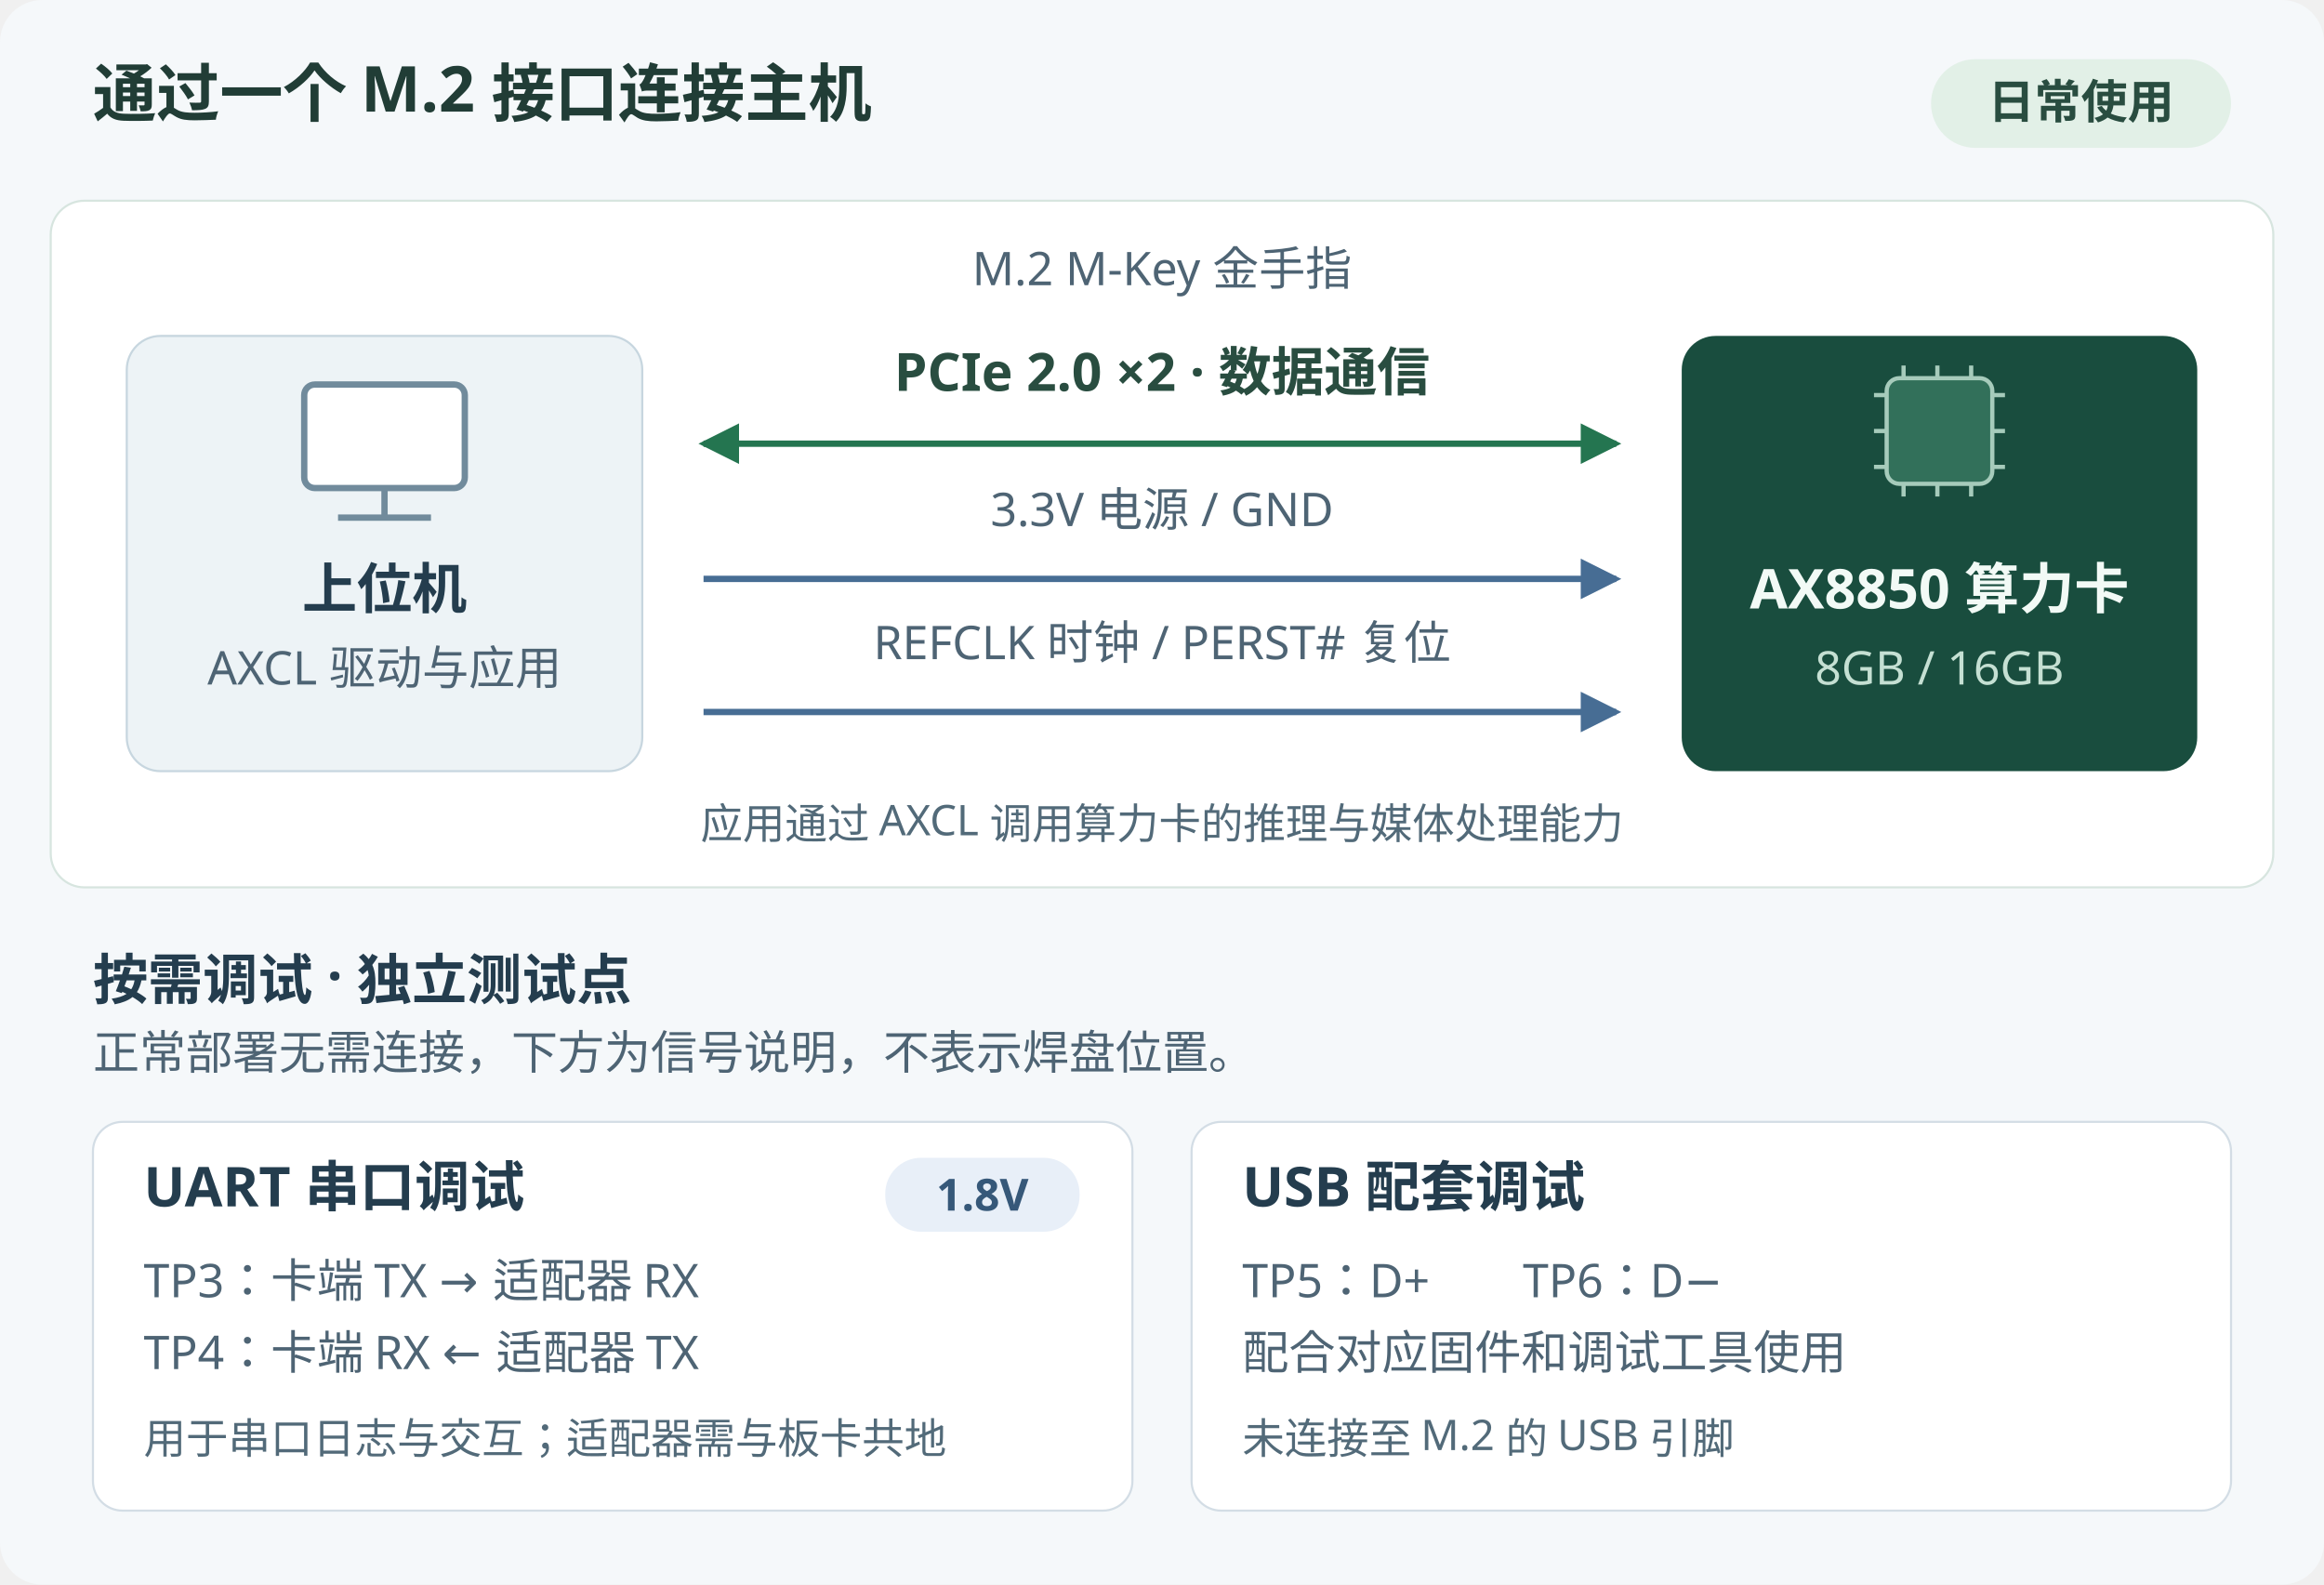
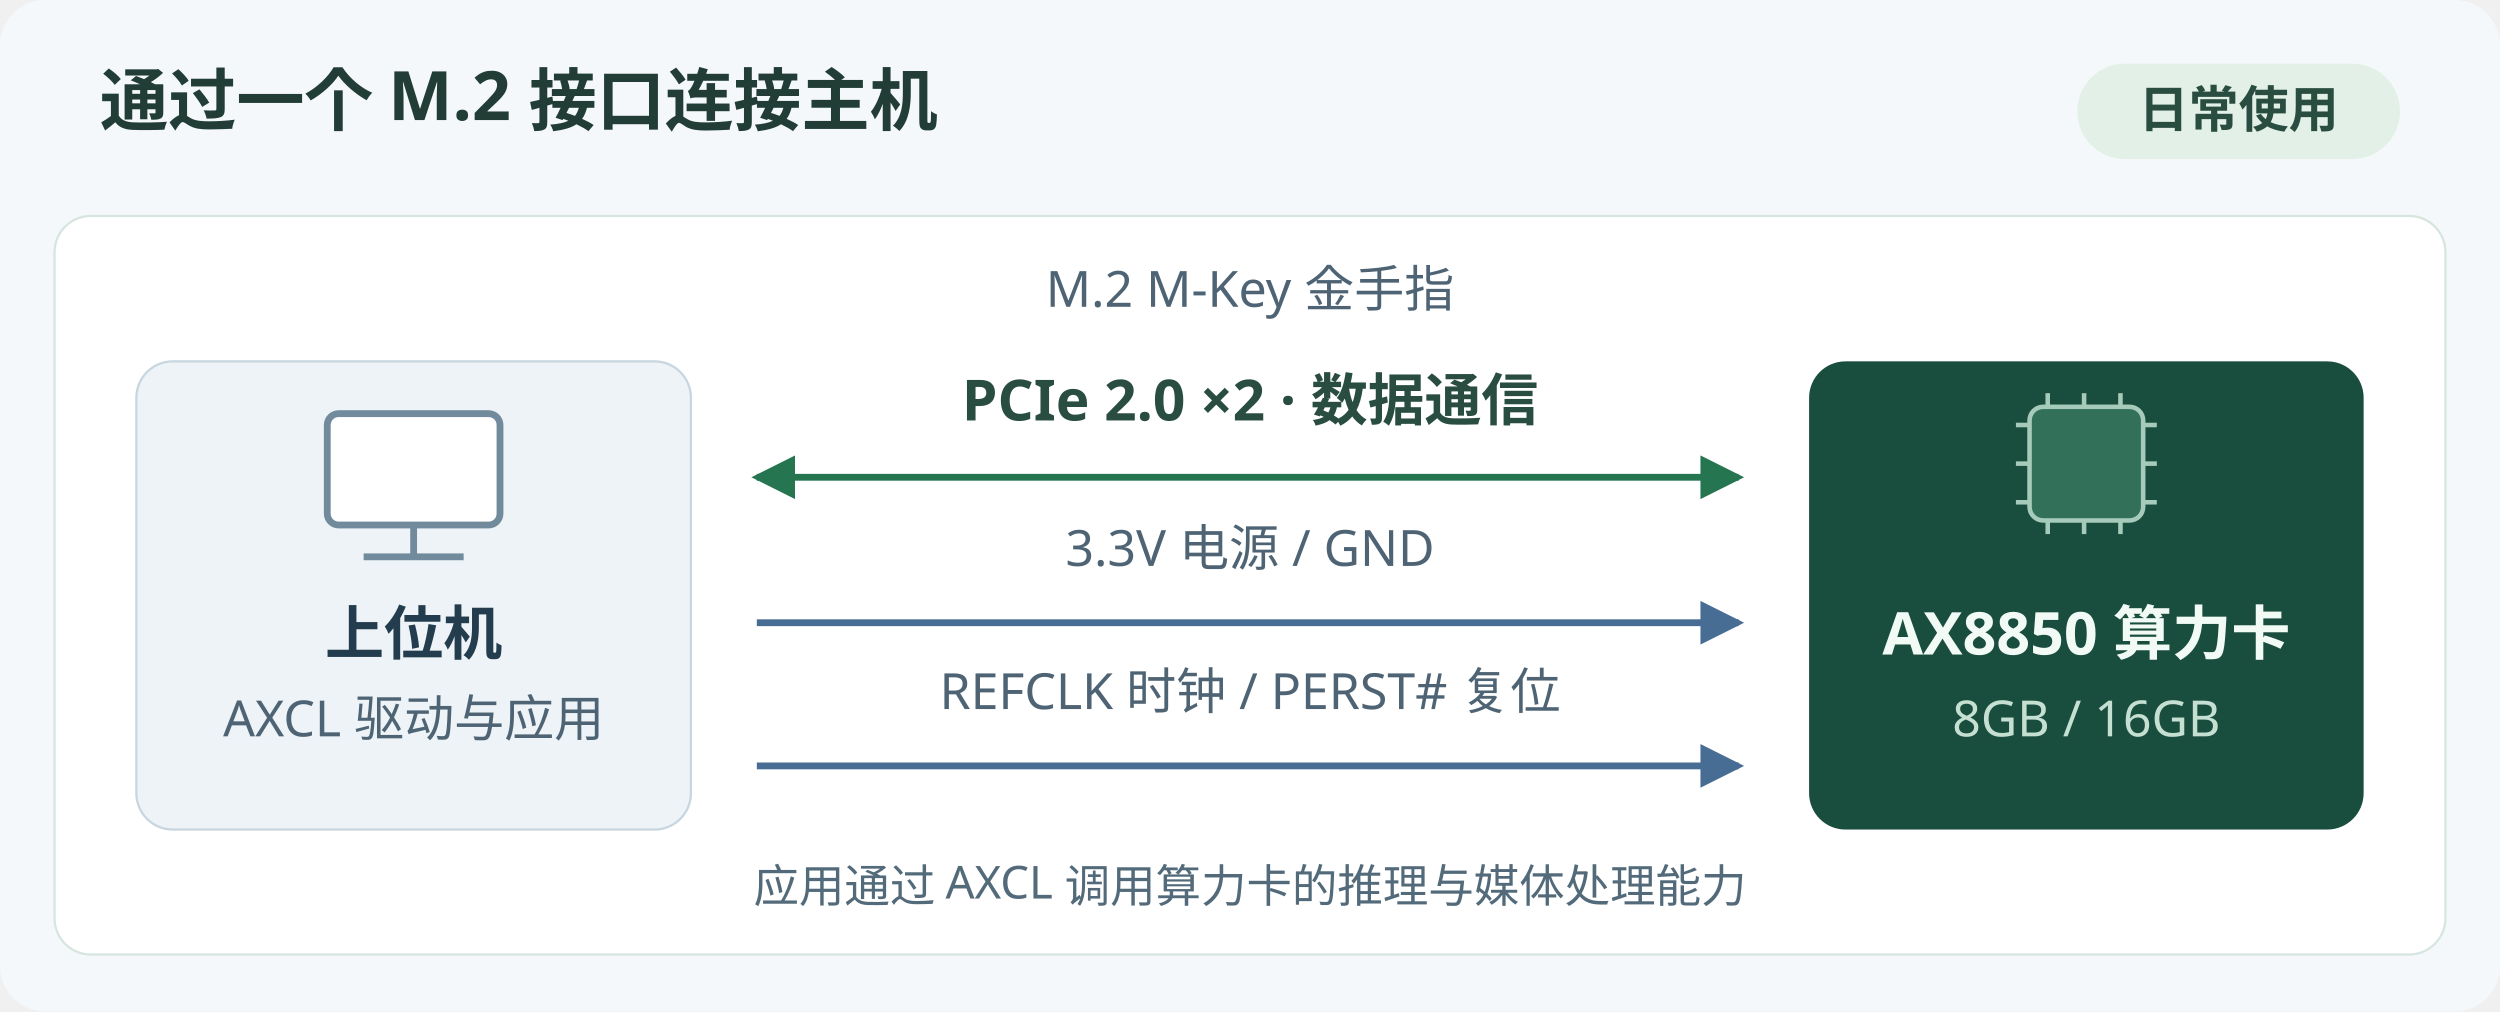
- <svg xmlns="http://www.w3.org/2000/svg" width="1100" height="750" viewBox="0 0 1100 750" role="img" aria-labelledby="title desc">
+ <svg xmlns="http://www.w3.org/2000/svg" width="1100" height="445" viewBox="0 0 1100 445" role="img" aria-labelledby="title desc">
  <defs>
    <marker id="greenArrow" viewBox="0 0 10 10" refX="8" refY="5" markerWidth="8" markerHeight="8" orient="auto-start-reverse">
      <path d="M1 1 L9 5 L1 9 Z" fill="#247550" />
    </marker>
    <marker id="blueArrow" viewBox="0 0 10 10" refX="8" refY="5" markerWidth="8" markerHeight="8" orient="auto">
      <path d="M1 1 L9 5 L1 9 Z" fill="#476d94" />
    </marker>
    <style>
      text{font-family:'Microsoft YaHei','Noto Sans SC',sans-serif}
      .title{fill:#213d36;font-size:30px;font-weight:700}
      .heading{fill:#243d4e;font-size:26px;font-weight:700}
      .label{fill:#294d40;font-size:25px;font-weight:600}
      .body{fill:#4e6474;font-size:22px}
      .small{fill:#526a79;font-size:20px}
      .white{fill:#f2faf6;font-size:26px;font-weight:700}
      .light{fill:#c5e0d3;font-size:22px}
    </style>
  </defs>
-   <rect width="1100" height="750" rx="20" fill="#f5f8fa" />
+   <rect width="1100" height="445" rx="20" fill="#f5f8fa" />
  <text x="44" y="55" class="title">通过一个 M.2 接口连接主机</text>
  <rect x="914" y="28" width="142" height="42" rx="21" fill="#e2f0e7" />
  <text x="985" y="56" text-anchor="middle" class="label" style="font-size:22px">日常使用</text>
  <rect x="24" y="95" width="1052" height="325" rx="16" fill="#ffffff" stroke="#d7e5df" />
  <text x="550" y="135" text-anchor="middle" class="body">M.2 M-Key 金手指</text>
  <rect x="60" y="159" width="244" height="206" rx="16" fill="#edf3f6" stroke="#c7d6df" />
  <rect x="144" y="182" width="76" height="49" rx="5" fill="#ffffff" stroke="#718b9c" stroke-width="3" />
  <path d="M182 232 V244 M160 245 H204" stroke="#718b9c" stroke-width="3" fill="none" />
  <text x="182" y="288" text-anchor="middle" class="heading">上位机</text>
  <text x="182" y="324" text-anchor="middle" class="body">AXCL 驱动与应用</text>
  <rect x="796" y="159" width="244" height="206" rx="16" fill="#194d3e" />
  <rect x="893" y="179" width="50" height="50" rx="6" fill="#32705a" stroke="#a6cbbb" stroke-width="2" />
  <path d="M901 173 V179 M917 173 V179 M933 173 V179 M901 229 V235 M917 229 V235 M933 229 V235 M887 187 H893 M887 204 H893 M887 221 H893 M943 187 H949 M943 204 H949 M943 221 H949" stroke="#a6cbbb" stroke-width="2" />
  <text x="918" y="288" text-anchor="middle" class="white">AX8850 算力卡</text>
  <text x="918" y="324" text-anchor="middle" class="light">8GB / 16GB</text>
  <text x="550" y="185" text-anchor="middle" class="label">PCIe 2.0 ×2 · 数据通信</text>
  <path d="M333 210 H765" fill="none" stroke="#247550" stroke-width="3" marker-start="url(#greenArrow)" marker-end="url(#greenArrow)" />
  <text x="550" y="249" text-anchor="middle" class="body">3.3V 电源 / GND</text>
  <path d="M333 274 H765" fill="none" stroke="#476d94" stroke-width="3" marker-end="url(#blueArrow)" />
  <text x="550" y="312" text-anchor="middle" class="body">REFCLK 时钟 / PERST# 复位</text>
  <path d="M333 337 H765" fill="none" stroke="#476d94" stroke-width="3" marker-end="url(#blueArrow)" />
  <text x="550" y="397" text-anchor="middle" class="small">应用通过 AXCL 调用算力卡的推理与媒体处理能力</text>
-   <text x="44" y="473" class="heading">按需调试 · 独立测试点</text>
-   <text x="44" y="506" class="body">正常部署无需连接，下方为信号说明，不表示焊盘位置。</text>
-   <rect x="44" y="531" width="492" height="184" rx="14" fill="#ffffff" stroke="#d3dde5" />
-   <text x="68" y="571" class="heading">UART 串口调试</text>
-   <rect x="419" y="548" width="92" height="35" rx="17" fill="#e8eff8" />
-   <text x="465" y="573" text-anchor="middle" class="label" style="font-size:21px;fill:#365879">1.8V</text>
-   <text x="68" y="614" class="body">TP3：卡端 TX → 适配器 RX</text>
-   <text x="68" y="648" class="body">TP4：卡端 RX ← 适配器 TX</text>
-   <text x="68" y="688" class="small">用于串口日志与交互；适配器需与板卡共地</text>
-   <rect x="564" y="531" width="492" height="184" rx="14" fill="#ffffff" stroke="#d3dde5" />
-   <text x="588" y="571" class="heading">USB 配套调试</text>
-   <text x="588" y="614" class="body">TP5：D+　　TP6：D−</text>
-   <text x="588" y="648" class="body">配合对应固件和调试工具使用</text>
-   <text x="588" y="688" class="small">未连接至 M.2 的 USB 引脚</text>
</svg>
